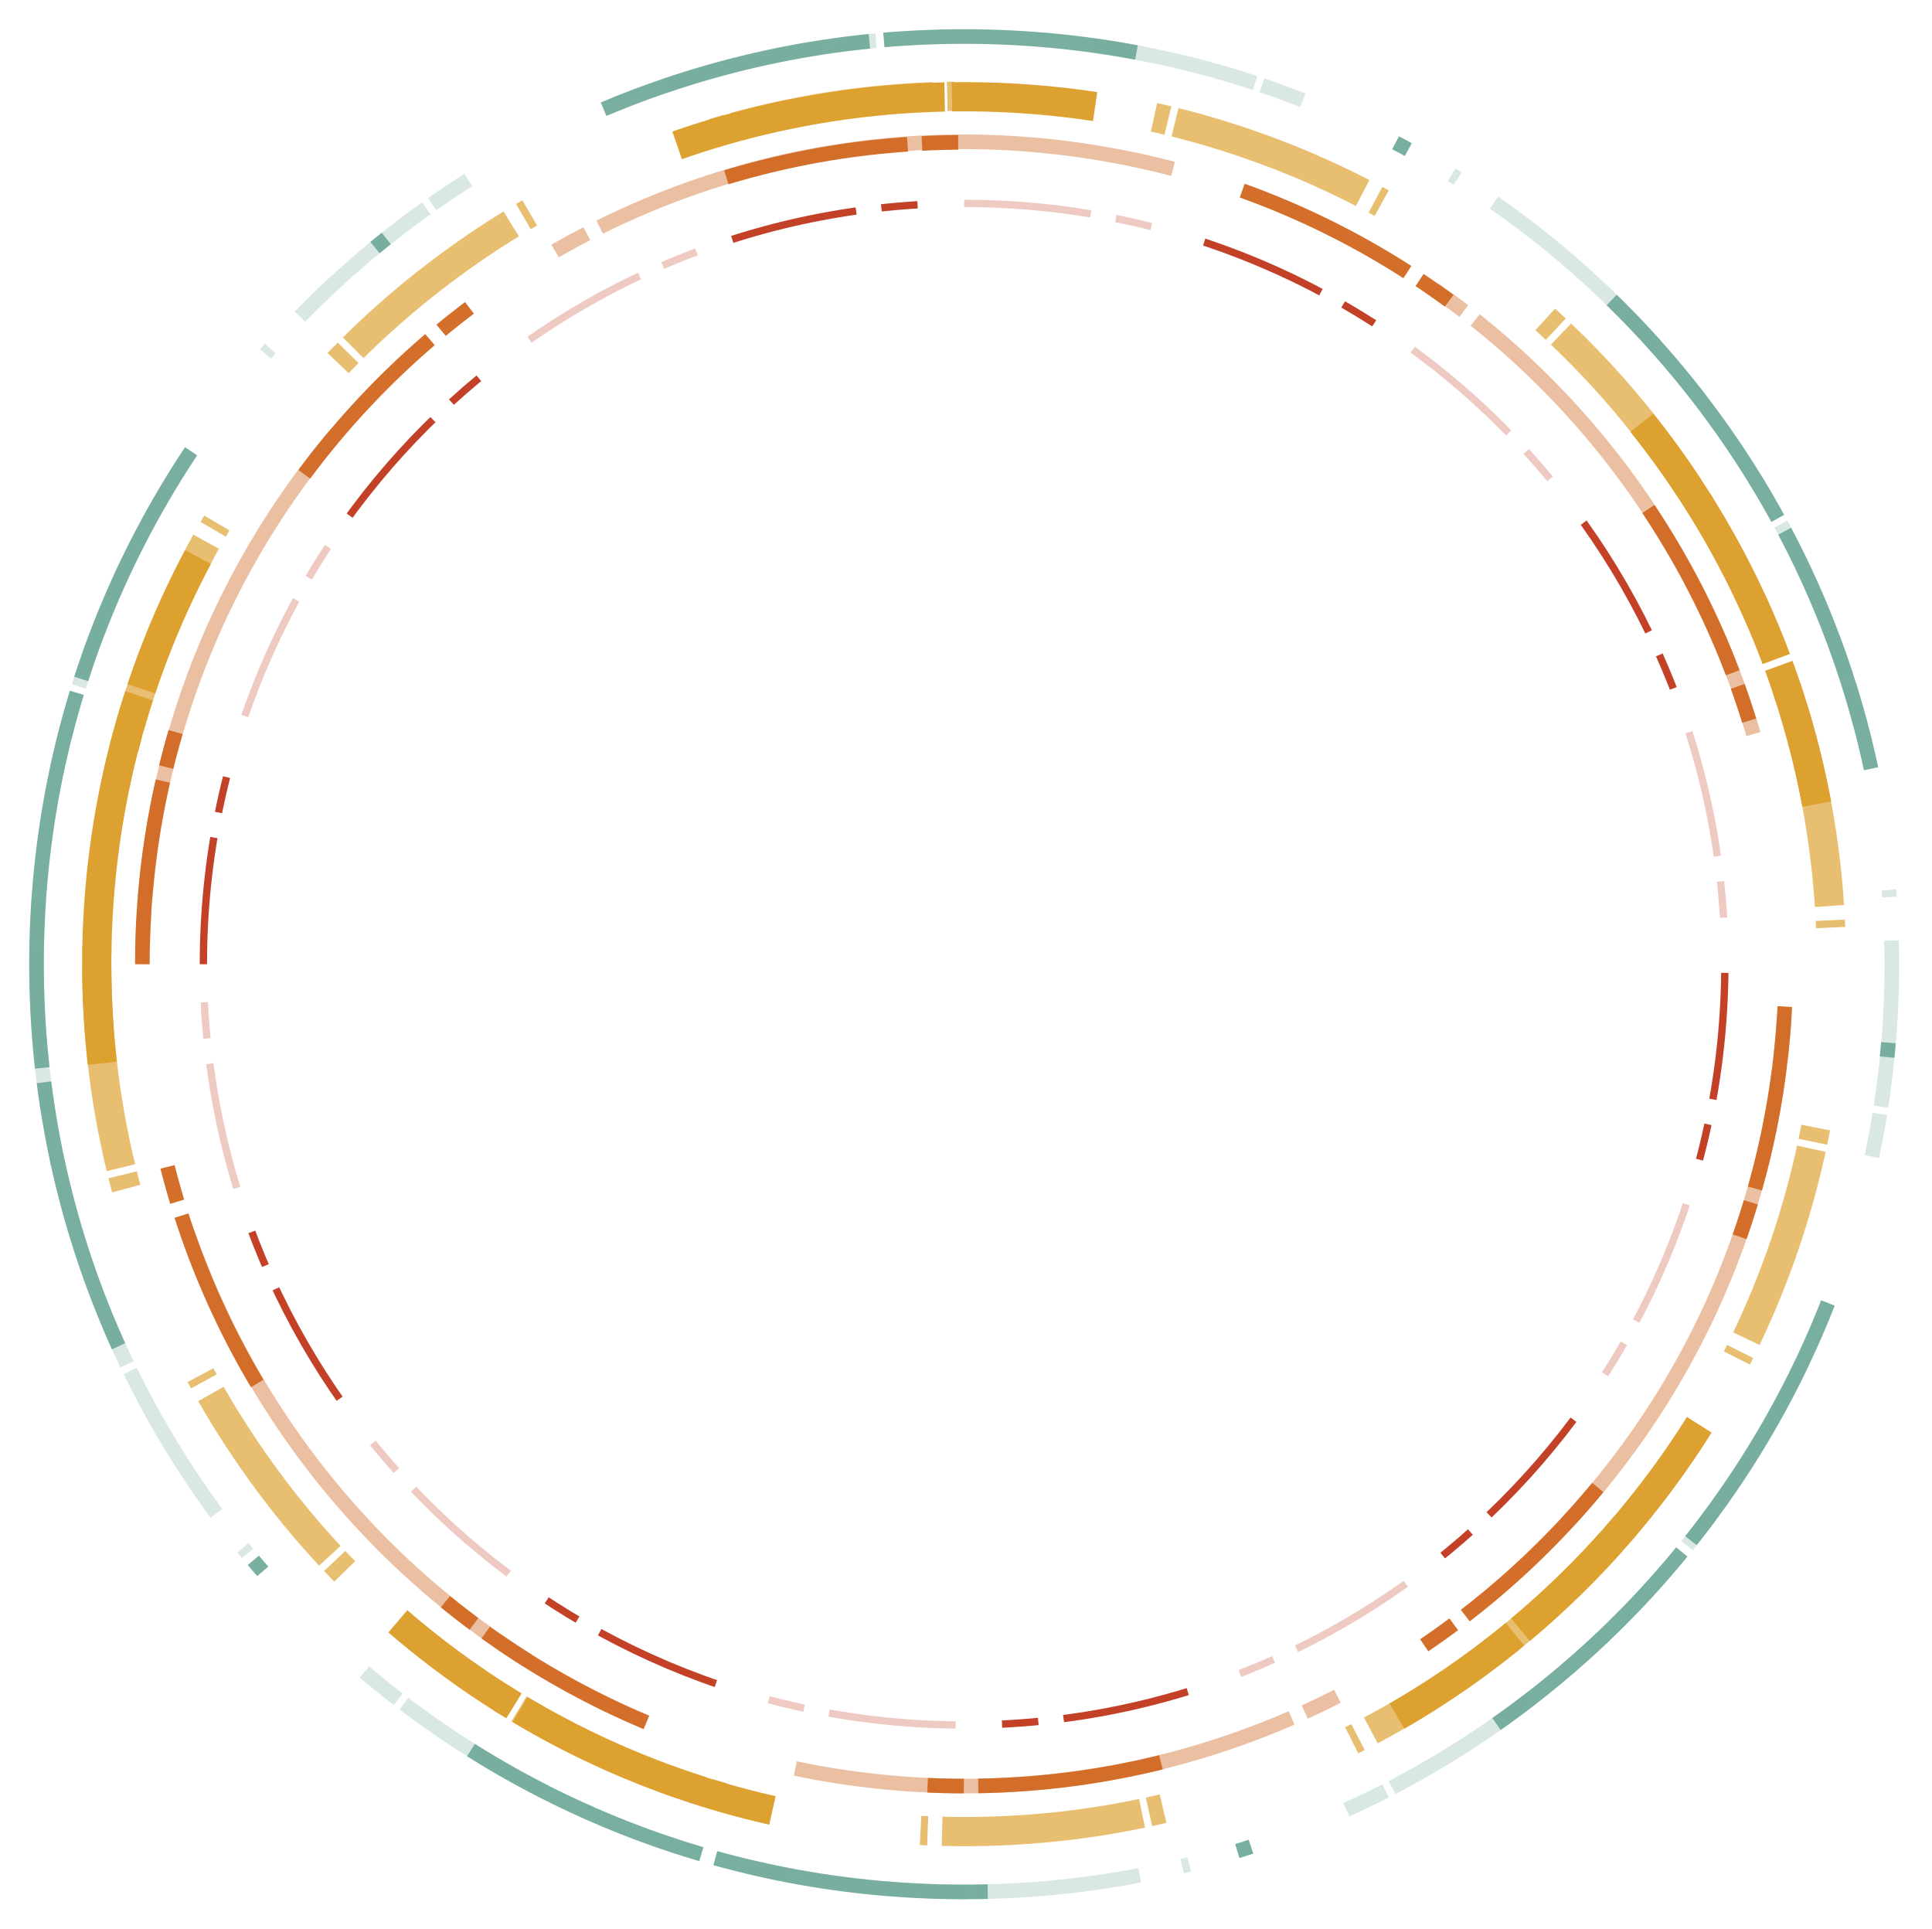
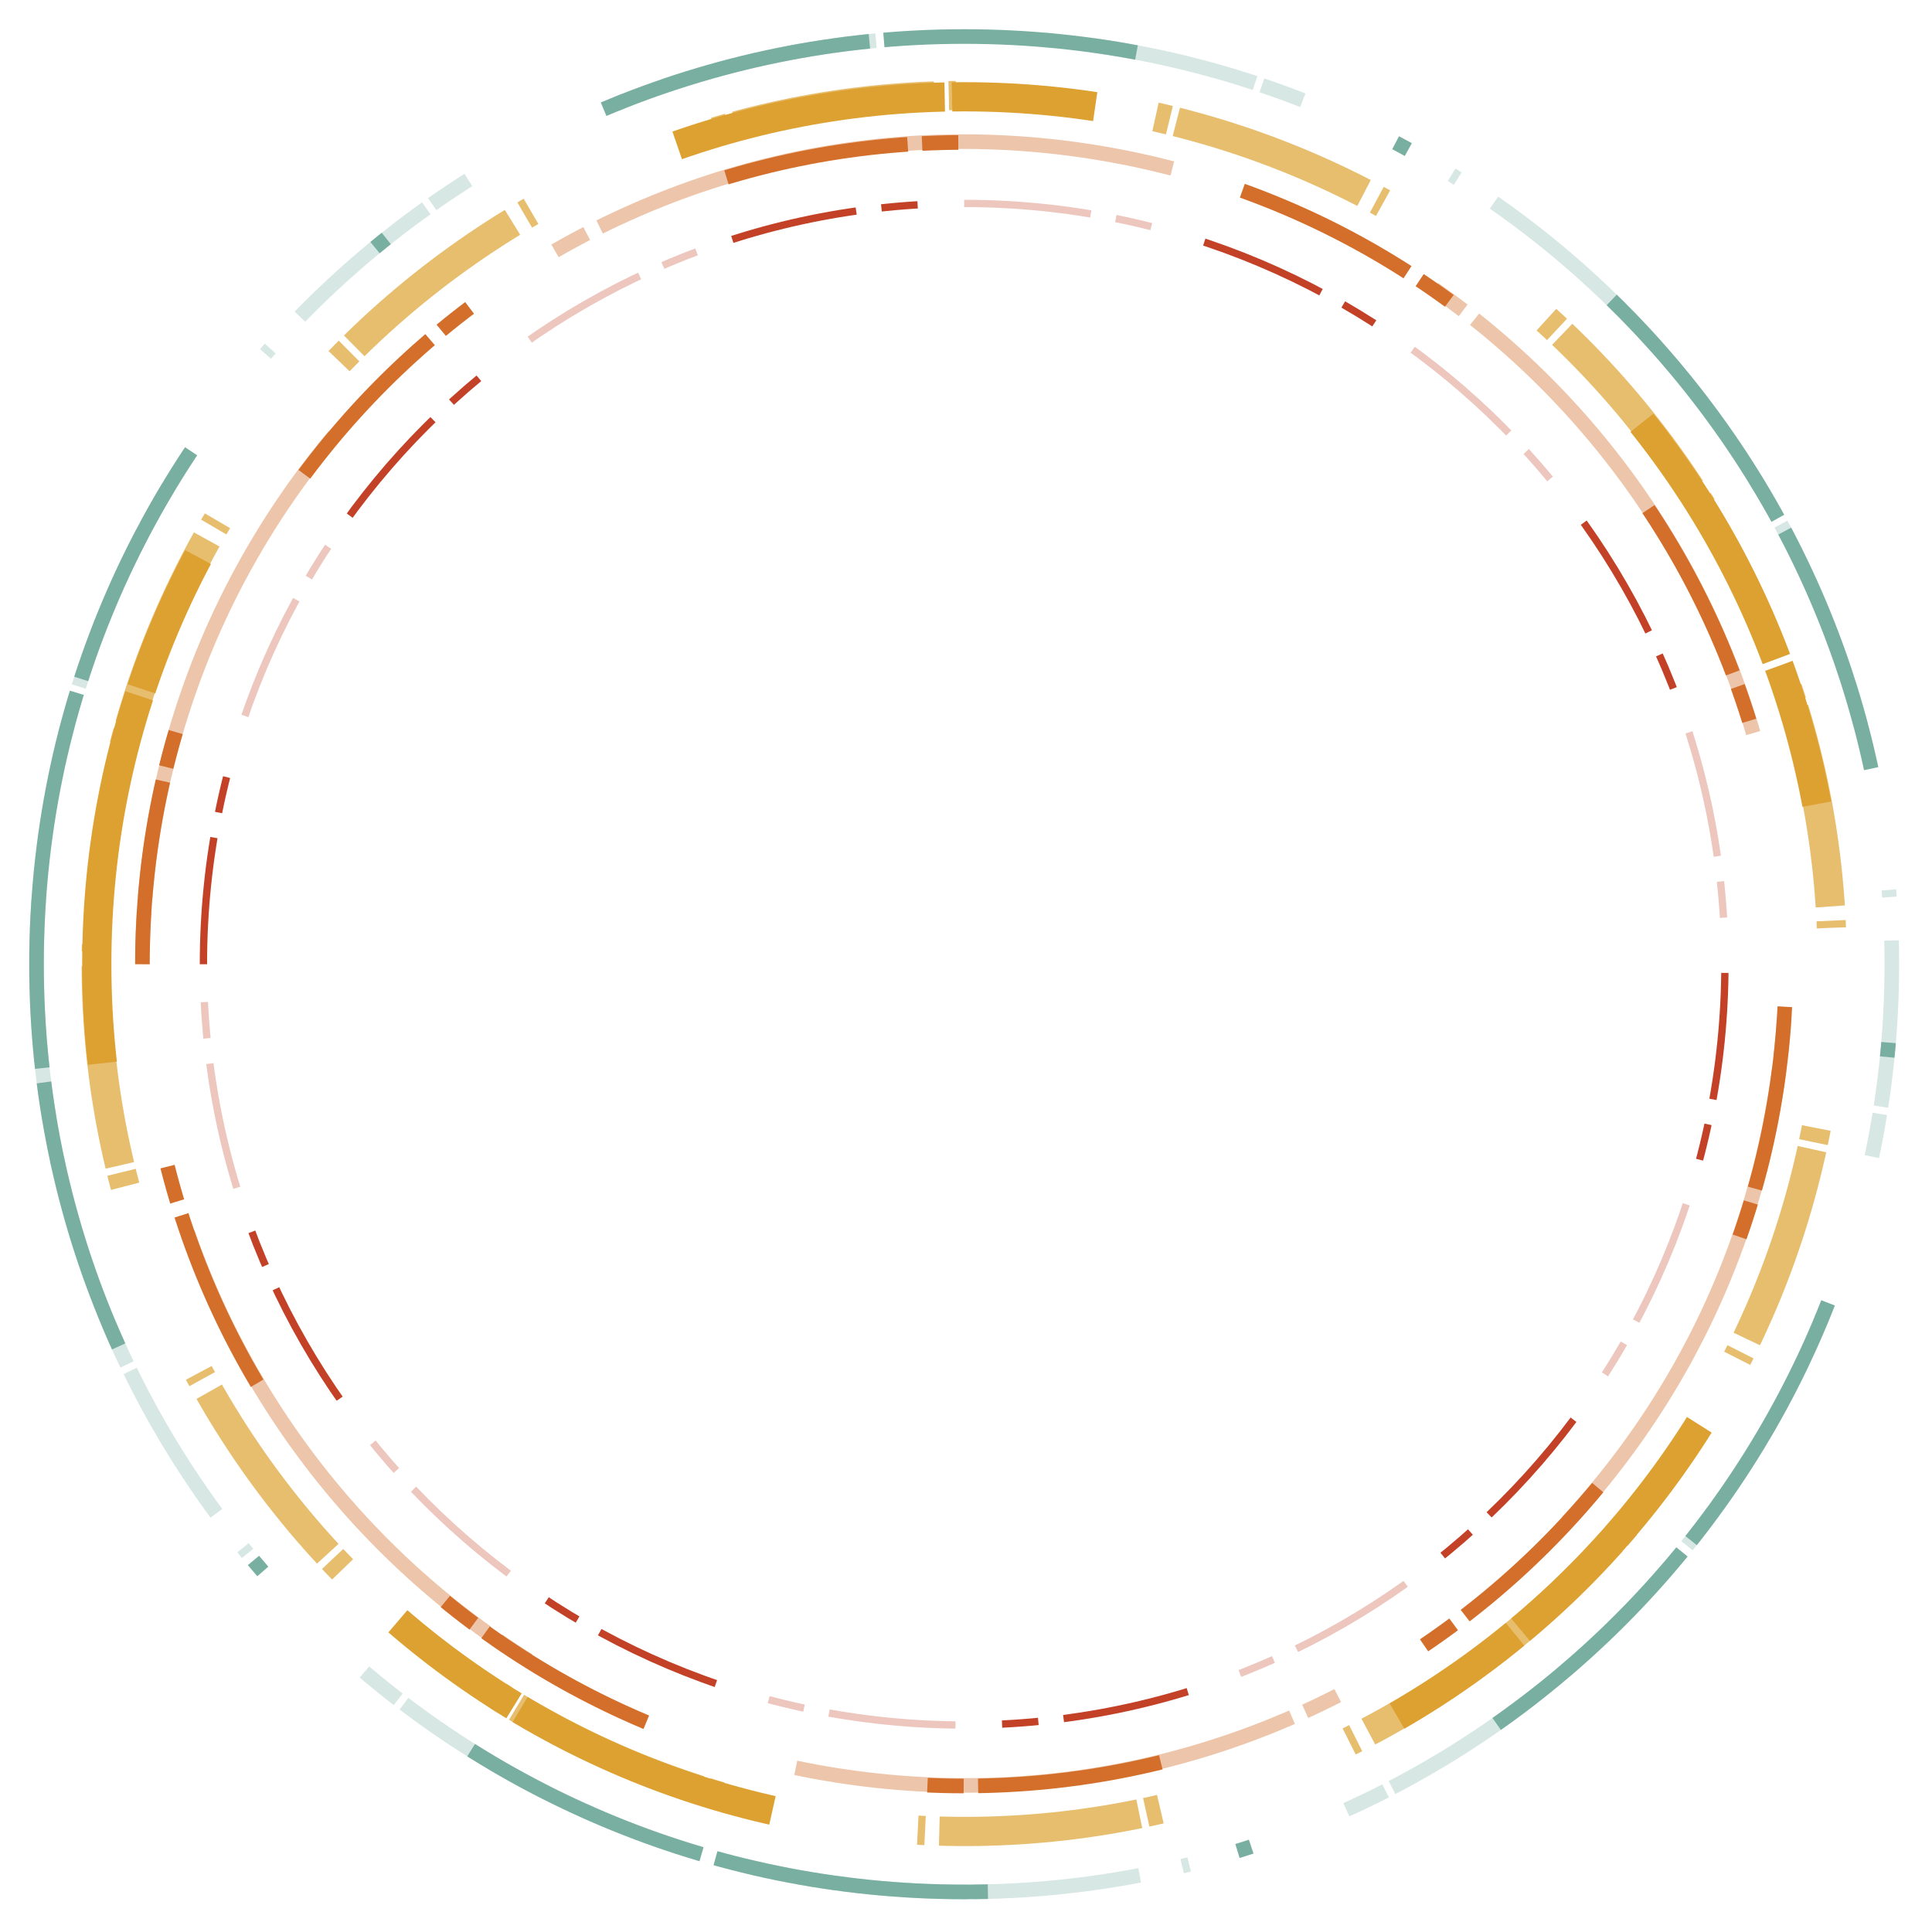
- <svg xmlns="http://www.w3.org/2000/svg" xmlns:xlink="http://www.w3.org/1999/xlink" width="529px" height="528px" viewBox="0 0 529 528" version="1.1">
+ <svg xmlns="http://www.w3.org/2000/svg" xmlns:xlink="http://www.w3.org/1999/xlink" width="529" height="528">
  <defs>
-     <path d="M0 256C0 114.615 114.608 0 255.984 0C397.361 0 511.969 114.615 511.969 256C511.969 397.385 397.361 512 255.984 512C114.608 512 0 397.385 0 256L0 256Z" id="path_1" />
-     <path d="M256.002 511.994C114.616 511.994 6.16908e-06 397.38 0 255.997C-6.19888e-06 114.614 114.616 0 256.002 0C397.387 -0.001 512.003 114.613 512.003 255.997C512.003 397.38 397.387 511.994 256.002 511.994L256.002 511.994Z" id="path_2" />
-     <path d="M0 241.509C0 108.127 108.121 0 241.495 0C374.869 0 482.989 108.127 482.989 241.509C482.989 374.891 374.869 483.019 241.495 483.019C108.121 483.019 0 374.891 0 241.509L0 241.509Z" id="path_3" />
-     <path d="M380.023 439.471C489.186 362.832 515.752 212.294 439.273 102.971C362.795 -6.351 212.092 -32.755 102.929 43.722C-6.234 120.199 -32.8 270.738 43.679 380.06C119.996 489.383 270.699 515.948 380.023 439.471C379.862 439.471 380.023 439.471 380.023 439.471L380.023 439.471L380.023 439.471Z" id="path_4" />
-     <path d="M0 227.019C0 101.64 101.634 0 227.005 0C352.376 0 454.01 101.64 454.01 227.019C454.01 352.398 352.376 454.038 227.005 454.038C101.634 454.038 0 352.398 0 227.019L0 227.019Z" id="path_5" />
-     <path d="M262.54 2.835C138.725 -16.808 22.478 67.721 2.835 191.534C-16.808 315.347 67.721 431.755 191.536 451.397C315.35 470.879 431.598 386.512 451.241 262.698L451.241 262.698C470.884 138.724 386.355 22.478 262.54 2.835L262.54 2.835L262.54 2.835L262.54 2.835Z" id="path_6" />
-     <path d="M0 209.308C0 93.71 93.705 0 209.295 0C324.886 0 418.591 93.71 418.591 209.308C418.591 324.906 324.886 418.616 209.295 418.616C93.705 418.616 0 324.906 0 209.308L0 209.308Z" id="path_7" />
-     <path d="M209.309 0C324.908 7.62939e-06 418.619 93.709 418.619 209.306C418.619 324.902 324.908 418.612 209.309 418.612C93.711 418.612 1.52588e-05 324.902 2.28882e-05 209.306C2.67029e-05 93.709 93.711 0 209.309 0L209.309 0Z" id="path_8" />
-     <clipPath id="mask_1">
-       <use xlink:href="#path_1" />
+     <clipPath id="i">
+       <use xlink:href="#a" />
    </clipPath>
-     <clipPath id="mask_2">
-       <use xlink:href="#path_2" />
+     <clipPath id="j">
+       <use xlink:href="#b" />
    </clipPath>
-     <clipPath id="mask_3">
-       <use xlink:href="#path_3" />
+     <clipPath id="k">
+       <use xlink:href="#c" />
    </clipPath>
-     <clipPath id="mask_4">
-       <use xlink:href="#path_4" />
+     <clipPath id="l">
+       <use xlink:href="#d" />
    </clipPath>
-     <clipPath id="mask_5">
-       <use xlink:href="#path_5" />
+     <clipPath id="m">
+       <use xlink:href="#e" />
    </clipPath>
-     <clipPath id="mask_6">
-       <use xlink:href="#path_6" />
+     <clipPath id="n">
+       <use xlink:href="#f" />
    </clipPath>
-     <clipPath id="mask_7">
-       <use xlink:href="#path_7" />
+     <clipPath id="o">
+       <use xlink:href="#g" />
    </clipPath>
-     <clipPath id="mask_8">
-       <use xlink:href="#path_8" />
+     <clipPath id="p">
+       <use xlink:href="#h" />
    </clipPath>
+     <path d="M0 256a256 256 0 1 1 512 0 256 256 0 0 1-512 0Z" id="a" />
+     <path d="M256 512a256 256 0 1 1 0-512 256 256 0 0 1 0 512Z" id="b" />
+     <path d="M0 241.5a241.5 241.5 0 1 1 483 0 241.5 241.5 0 0 1-483 0Z" id="c" />
+     <path d="M380 439.5a241.5 241.5 0 1 0-277-396 241.5 241.5 0 0 0 277 396c-.1 0 0 0 0 0Z" id="d" />
+     <path d="M0 227a227 227 0 1 1 454 0 227 227 0 0 1-454 0Z" id="e" />
+     <path d="M262.5 2.8a227 227 0 1 0 188.7 259.9A227 227 0 0 0 262.5 2.8Z" id="f" />
+     <path d="M0 209.3a209.3 209.3 0 1 1 418.6 0 209.3 209.3 0 0 1-418.6 0Z" id="g" />
+     <path d="M209.3 0a209.3 209.3 0 1 1 0 418.6 209.3 209.3 0 0 1 0-418.6Z" id="h" />
  </defs>
-   <g id="Rings" transform="translate(8 8)">
-     <g id="Green-Solid" transform="translate(7.6293945E-05 0)">
-       <g id="Mask-group">
-         <path d="M0 256C0 114.615 114.608 0 255.984 0C397.361 0 511.969 114.615 511.969 256C511.969 397.385 397.361 512 255.984 512C114.608 512 0 397.385 0 256L0 256Z" id="path_2" fill="none" fill-rule="evenodd" stroke="none" />
-         <g clip-path="url(#mask_1)">
-           <g id="Group">
-             <path d="M0 256C0 114.615 114.608 0 255.984 0C397.361 0 511.969 114.615 511.969 256C511.969 397.385 397.361 512 255.984 512C114.608 512 0 397.385 0 256L0 256Z" id="path_2" fill="none" fill-rule="evenodd" stroke="#78AFA0" stroke-width="8" stroke-dasharray="76 4 70 76 4 70" />
-           </g>
-         </g>
-       </g>
-     </g>
-     <g id="Green-Transparent" transform="translate(0 0.0003051758)">
-       <g id="Mask-group">
-         <path d="M256.002 511.994C114.616 511.994 6.16908e-06 397.38 0 255.997C-6.19888e-06 114.614 114.616 0 256.002 0C397.387 -0.001 512.003 114.613 512.003 255.997C512.003 397.38 397.387 511.994 256.002 511.994L256.002 511.994Z" id="path_3" fill="none" fill-rule="evenodd" stroke="none" />
-         <g clip-path="url(#mask_2)">
-           <g id="Group">
-             <path d="M256.002 511.994C114.616 511.994 6.16908e-06 397.38 0 255.997C-6.19888e-06 114.614 114.616 0 256.002 0C397.387 -0.001 512.003 114.613 512.003 255.997C512.003 397.38 397.387 511.994 256.002 511.994L256.002 511.994Z" id="path_3" fill="none" fill-rule="evenodd" stroke="#78AFA0" stroke-opacity="0.278" stroke-width="8" stroke-dasharray="46 2 12 46 2 12" />
-           </g>
-         </g>
-       </g>
-     </g>
-     <g id="Yellow-Solid" transform="translate(14.48973 14.49063)">
-       <g id="Mask-group">
-         <path d="M0 241.509C0 108.127 108.121 0 241.495 0C374.869 0 482.989 108.127 482.989 241.509C482.989 374.891 374.869 483.019 241.495 483.019C108.121 483.019 0 374.891 0 241.509L0 241.509Z" id="path_4" fill="none" fill-rule="evenodd" stroke="none" />
-         <g clip-path="url(#mask_3)">
-           <g id="Group">
-             <path d="M0 241.509C0 108.127 108.121 0 241.495 0C374.869 0 482.989 108.127 482.989 241.509C482.989 374.891 374.869 483.019 241.495 483.019C108.121 483.019 0 374.891 0 241.509L0 241.509Z" id="path_4" fill="none" fill-rule="evenodd" stroke="#DDA131" stroke-width="16" stroke-dasharray="76 2 40 180" />
-           </g>
-         </g>
-       </g>
-     </g>
-     <g id="Yellow-Transparent" transform="translate(14.49861 14.34708)">
-       <g id="Mask-group">
-         <path d="M380.023 439.471C489.186 362.832 515.752 212.294 439.273 102.971C362.795 -6.351 212.092 -32.755 102.929 43.722C-6.234 120.199 -32.8 270.738 43.679 380.06C119.996 489.383 270.699 515.948 380.023 439.471C379.862 439.471 380.023 439.471 380.023 439.471L380.023 439.471L380.023 439.471Z" id="path_5" fill="none" fill-rule="evenodd" stroke="none" />
-         <g clip-path="url(#mask_4)">
-           <g id="Group">
-             <path d="M380.023 439.471C489.186 362.832 515.752 212.294 439.273 102.971C362.795 -6.351 212.092 -32.755 102.929 43.722C-6.234 120.199 -32.8 270.738 43.679 380.06C119.996 489.383 270.699 515.948 380.023 439.471C379.862 439.471 380.023 439.471 380.023 439.471L380.023 439.471L380.023 439.471Z" id="path_5" fill="none" fill-rule="evenodd" stroke="#DDA131" stroke-opacity="0.69" stroke-width="16" stroke-dasharray="56 2 4 56 2 4" />
-           </g>
-         </g>
-       </g>
-     </g>
-     <g id="Orange-Solid" transform="translate(28.97943 28.98117)">
-       <g id="Mask-group">
-         <path d="M0 227.019C0 101.64 101.634 0 227.005 0C352.376 0 454.01 101.64 454.01 227.019C454.01 352.398 352.376 454.038 227.005 454.038C101.634 454.038 0 352.398 0 227.019L0 227.019Z" id="path_6" fill="none" fill-rule="evenodd" stroke="none" />
-         <g clip-path="url(#mask_5)">
-           <g id="Group">
-             <path d="M0 227.019C0 101.64 101.634 0 227.005 0C352.376 0 454.01 101.64 454.01 227.019C454.01 352.398 352.376 454.038 227.005 454.038C101.634 454.038 0 352.398 0 227.019L0 227.019Z" id="path_6" fill="none" fill-rule="evenodd" stroke="#D36F2B" stroke-width="8" stroke-dasharray="51 4 10 80" />
-           </g>
-         </g>
-       </g>
-     </g>
-     <g id="Orange-Transparent" transform="translate(28.98436 28.81987)">
-       <g id="Mask-group">
-         <path d="M262.54 2.835C138.725 -16.808 22.478 67.721 2.835 191.534C-16.808 315.347 67.721 431.755 191.536 451.397C315.35 470.879 431.598 386.512 451.241 262.698L451.241 262.698C470.884 138.724 386.355 22.478 262.54 2.835L262.54 2.835L262.54 2.835L262.54 2.835Z" id="path_7" fill="none" fill-rule="evenodd" stroke="none" />
-         <g clip-path="url(#mask_6)">
-           <g id="Group">
-             <path d="M262.54 2.835C138.725 -16.808 22.478 67.721 2.835 191.534C-16.808 315.347 67.721 431.755 191.536 451.397C315.35 470.879 431.598 386.512 451.241 262.698L451.241 262.698C470.884 138.724 386.355 22.478 262.54 2.835L262.54 2.835L262.54 2.835L262.54 2.835Z" id="path_7" fill="none" fill-rule="evenodd" stroke="#D36F2B" stroke-opacity="0.439" stroke-width="8" stroke-dasharray="140 4 10 80" />
-           </g>
-         </g>
-       </g>
-     </g>
-     <g id="Red-Solid" transform="translate(46.68904 46.69183)">
-       <g id="Mask-group">
-         <path d="M0 209.308C0 93.71 93.705 0 209.295 0C324.886 0 418.591 93.71 418.591 209.308C418.591 324.906 324.886 418.616 209.295 418.616C93.705 418.616 0 324.906 0 209.308L0 209.308Z" id="path_8" fill="none" fill-rule="evenodd" stroke="none" />
-         <g clip-path="url(#mask_7)">
-           <g id="Group">
-             <path d="M0 209.308C0 93.71 93.705 0 209.295 0C324.886 0 418.591 93.71 418.591 209.308C418.591 324.906 324.886 418.616 209.295 418.616C93.705 418.616 0 324.906 0 209.308L0 209.308Z" id="path_8" fill="none" fill-rule="evenodd" stroke="#C24127" stroke-width="4" stroke-dasharray="35 7 10 80" />
-           </g>
-         </g>
-       </g>
-     </g>
-     <g id="Red-Transparent" transform="translate(46.69115 46.69163)">
-       <g id="Mask-group">
-         <path d="M209.309 0C324.908 7.62939e-06 418.619 93.709 418.619 209.306C418.619 324.902 324.908 418.612 209.309 418.612C93.711 418.612 1.52588e-05 324.902 2.28882e-05 209.306C2.67029e-05 93.709 93.711 0 209.309 0L209.309 0Z" id="path_9" fill="none" fill-rule="evenodd" stroke="none" />
-         <g clip-path="url(#mask_8)">
-           <g id="Group">
-             <path d="M209.309 0C324.908 7.62939e-06 418.619 93.709 418.619 209.306C418.619 324.902 324.908 418.612 209.309 418.612C93.711 418.612 1.52588e-05 324.902 2.28882e-05 209.306C2.67029e-05 93.709 93.711 0 209.309 0L209.309 0Z" id="path_9" fill="none" fill-rule="evenodd" stroke="#C24127" stroke-opacity="0.278" stroke-width="4" stroke-dasharray="35 7 10 80" />
-           </g>
-         </g>
-       </g>
-     </g>
+   <path d="M8 264a256 256 0 1 1 512 0 256 256 0 0 1-512 0Z" fill="none" />
+   <g clip-path="url(#i)" transform="translate(8 8)">
+     <path d="M0 256a256 256 0 1 1 512 0 256 256 0 0 1-512 0Z" fill="none" stroke="#78AFA0" stroke-width="8" stroke-dasharray="76 4 70 76 4 70" />
+   </g>
+   <path d="M264 520a256 256 0 1 1 0-512 256 256 0 0 1 0 512Z" fill="none" />
+   <g clip-path="url(#j)" transform="translate(8 8)">
+     <path d="M256 512a256 256 0 1 1 0-512 256 256 0 0 1 0 512Z" fill="none" stroke="#78AFA0" stroke-opacity=".3" stroke-width="8" stroke-dasharray="46 2 12 46 2 12" />
+   </g>
+   <path d="M22.5 264a241.5 241.5 0 1 1 483 0 241.5 241.5 0 0 1-483 0Z" fill="none" />
+   <g clip-path="url(#k)" transform="translate(22.5 22.5)">
+     <path d="M0 241.5a241.5 241.5 0 1 1 483 0 241.5 241.5 0 0 1-483 0Z" fill="none" stroke="#DDA131" stroke-width="16" stroke-dasharray="76 2 40 180" />
+   </g>
+   <path d="M402.5 461.8a241.5 241.5 0 1 0-277-396 241.5 241.5 0 0 0 277 396c-.1 0 0 0 0 0Z" fill="none" />
+   <g clip-path="url(#l)" transform="translate(22.5 22.3)">
+     <path d="M380 439.5a241.5 241.5 0 1 0-277-396 241.5 241.5 0 0 0 277 396c-.1 0 0 0 0 0Z" fill="none" stroke="#DDA131" stroke-opacity=".7" stroke-width="16" stroke-dasharray="56 2 4 56 2 4" />
+   </g>
+   <path d="M37 264a227 227 0 1 1 454 0 227 227 0 0 1-454 0Z" fill="none" />
+   <g clip-path="url(#m)" transform="translate(37 37)">
+     <path d="M0 227a227 227 0 1 1 454 0 227 227 0 0 1-454 0Z" fill="none" stroke="#D36F2B" stroke-width="8" stroke-dasharray="51 4 10 80" />
+   </g>
+   <path d="M299.5 39.7a227 227 0 1 0 188.7 259.8A227 227 0 0 0 299.5 39.7Z" fill="none" />
+   <g clip-path="url(#n)" transform="translate(37 36.8)">
+     <path d="M262.5 2.8a227 227 0 1 0 188.7 259.9A227 227 0 0 0 262.5 2.8Z" fill="none" stroke="#D36F2B" stroke-opacity=".4" stroke-width="8" stroke-dasharray="140 4 10 80" />
+   </g>
+   <path d="M54.7 264a209.3 209.3 0 1 1 418.6 0 209.3 209.3 0 0 1-418.6 0Z" fill="none" />
+   <g clip-path="url(#o)" transform="translate(54.7 54.7)">
+     <path d="M0 209.3a209.3 209.3 0 1 1 418.6 0 209.3 209.3 0 0 1-418.6 0Z" fill="none" stroke="#C24127" stroke-width="4" stroke-dasharray="35 7 10 80" />
+   </g>
+   <path d="M264 54.7a209.3 209.3 0 1 1 0 418.6 209.3 209.3 0 0 1 0-418.6Z" fill="none" />
+   <g clip-path="url(#p)" transform="translate(54.7 54.7)">
+     <path d="M209.3 0a209.3 209.3 0 1 1 0 418.6 209.3 209.3 0 0 1 0-418.6Z" fill="none" stroke="#C24127" stroke-opacity=".3" stroke-width="4" stroke-dasharray="35 7 10 80" />
  </g>
</svg>
